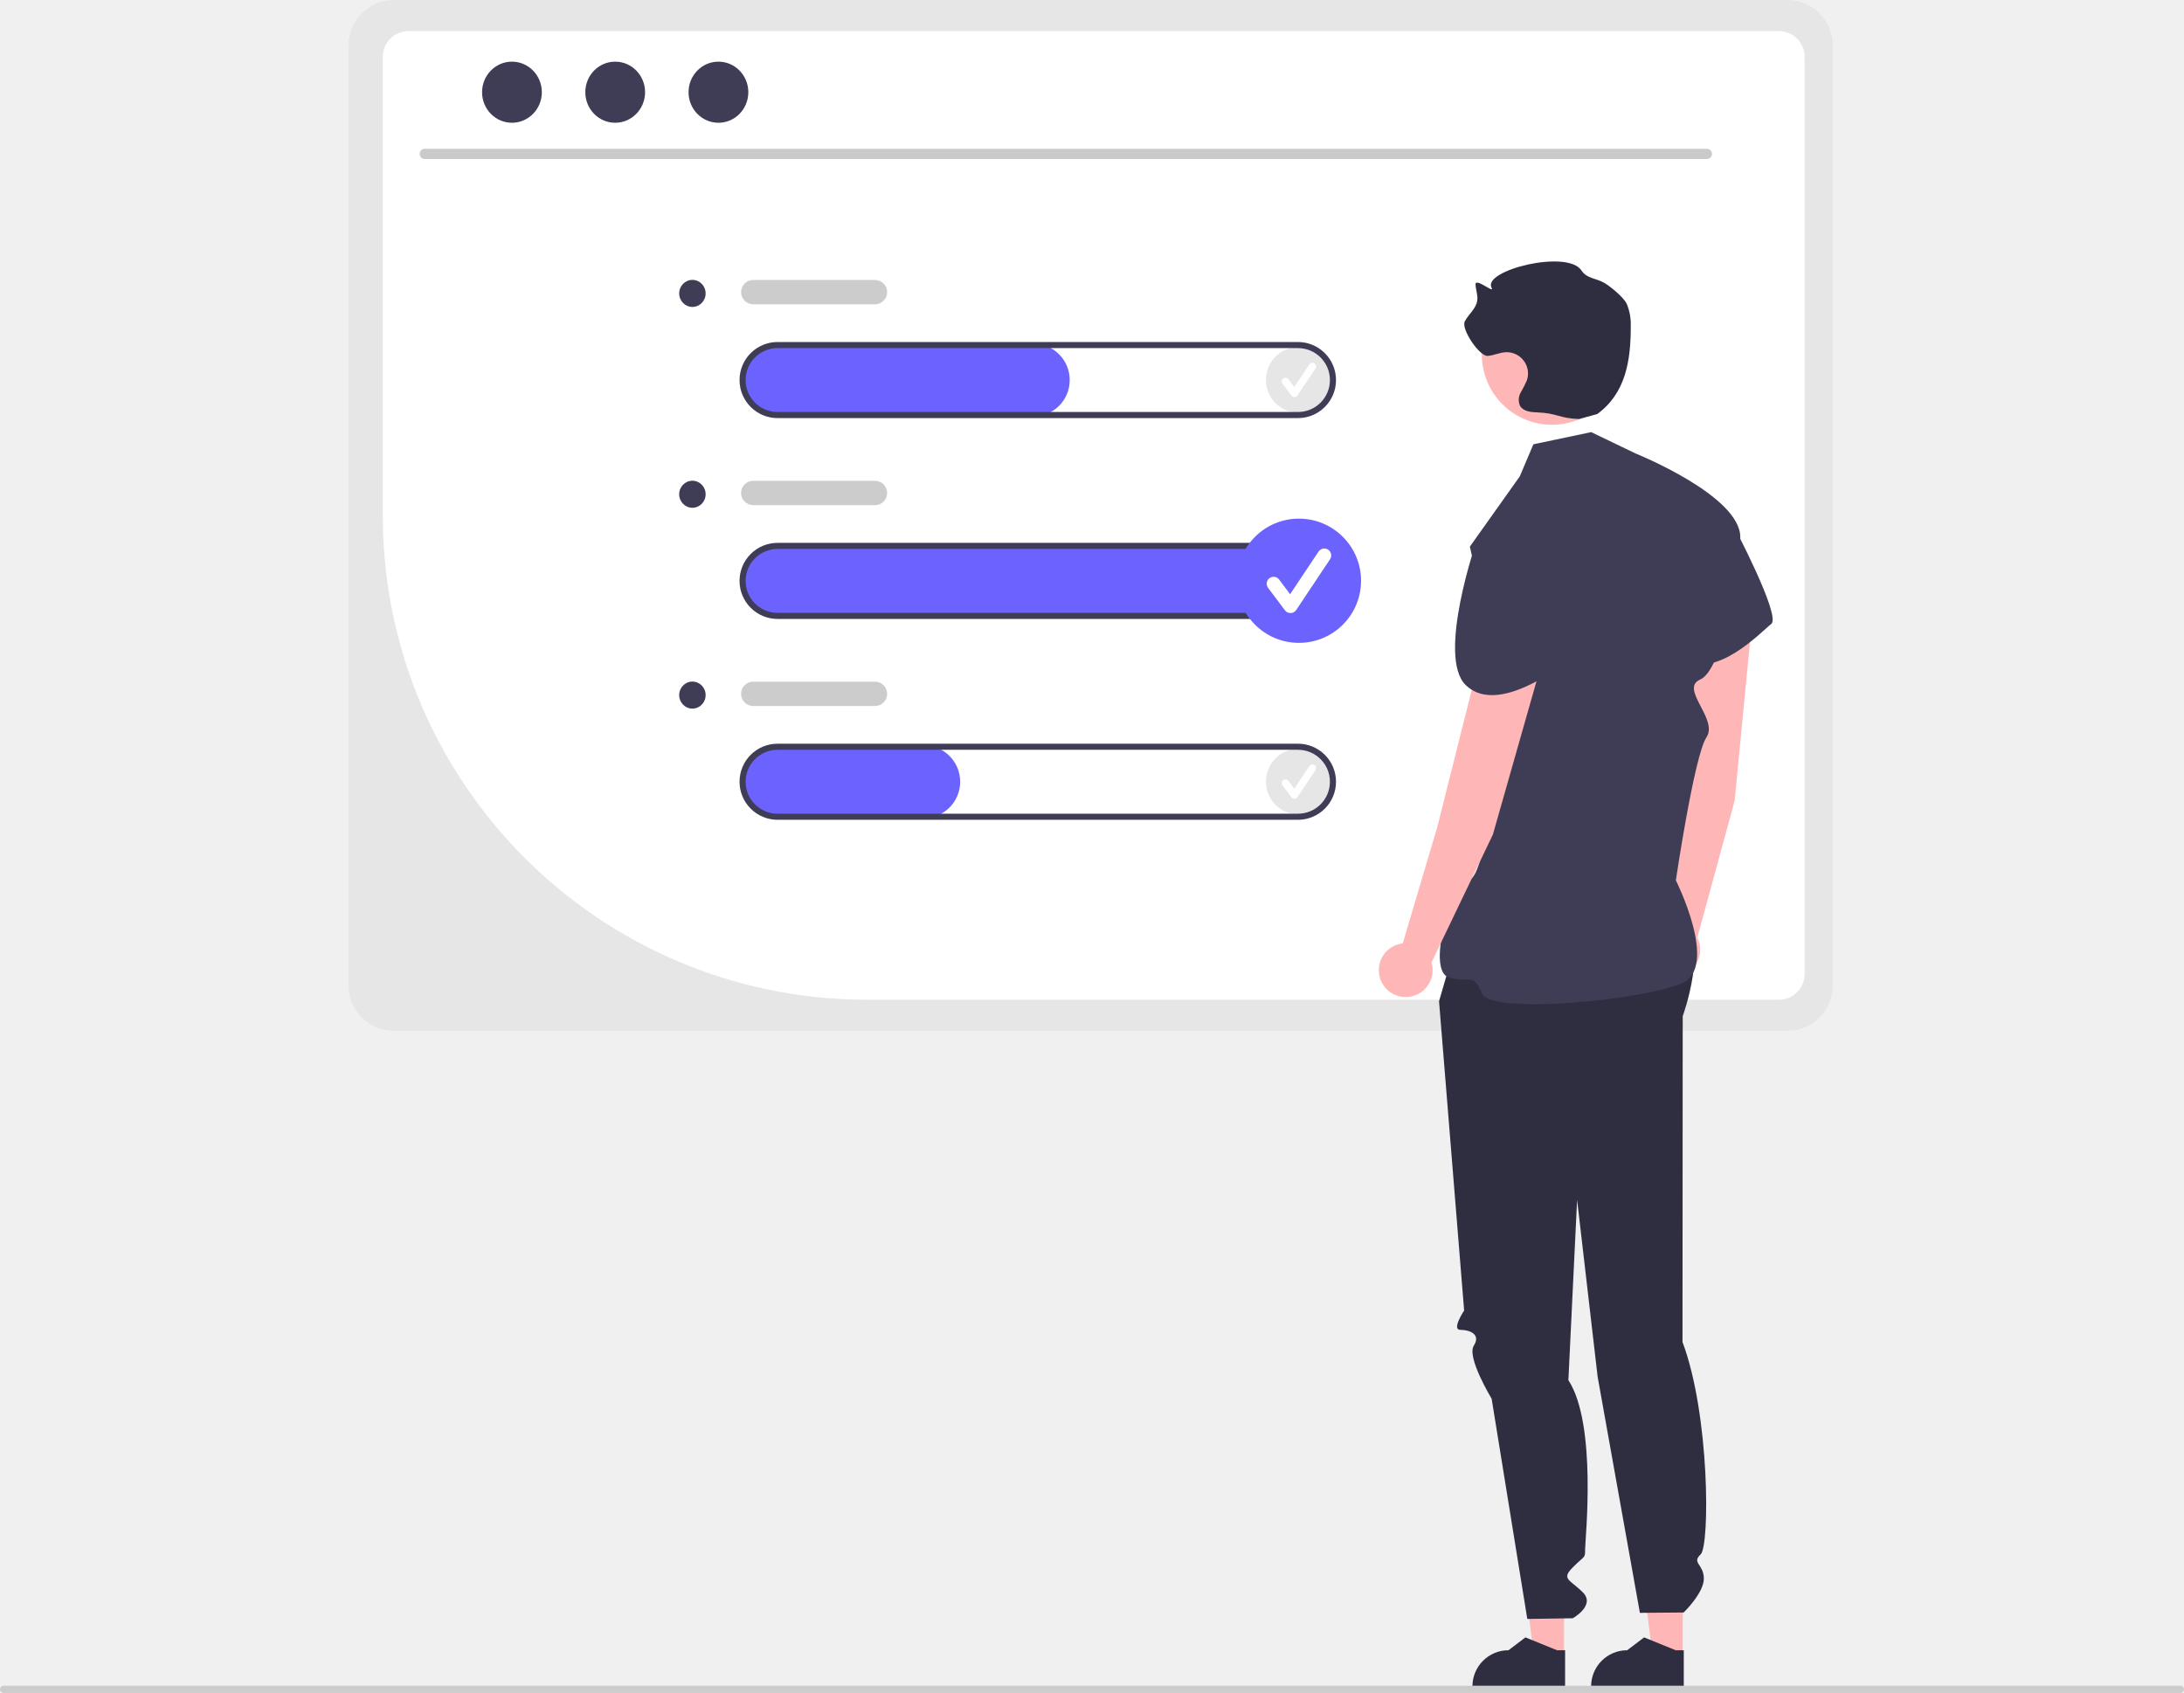
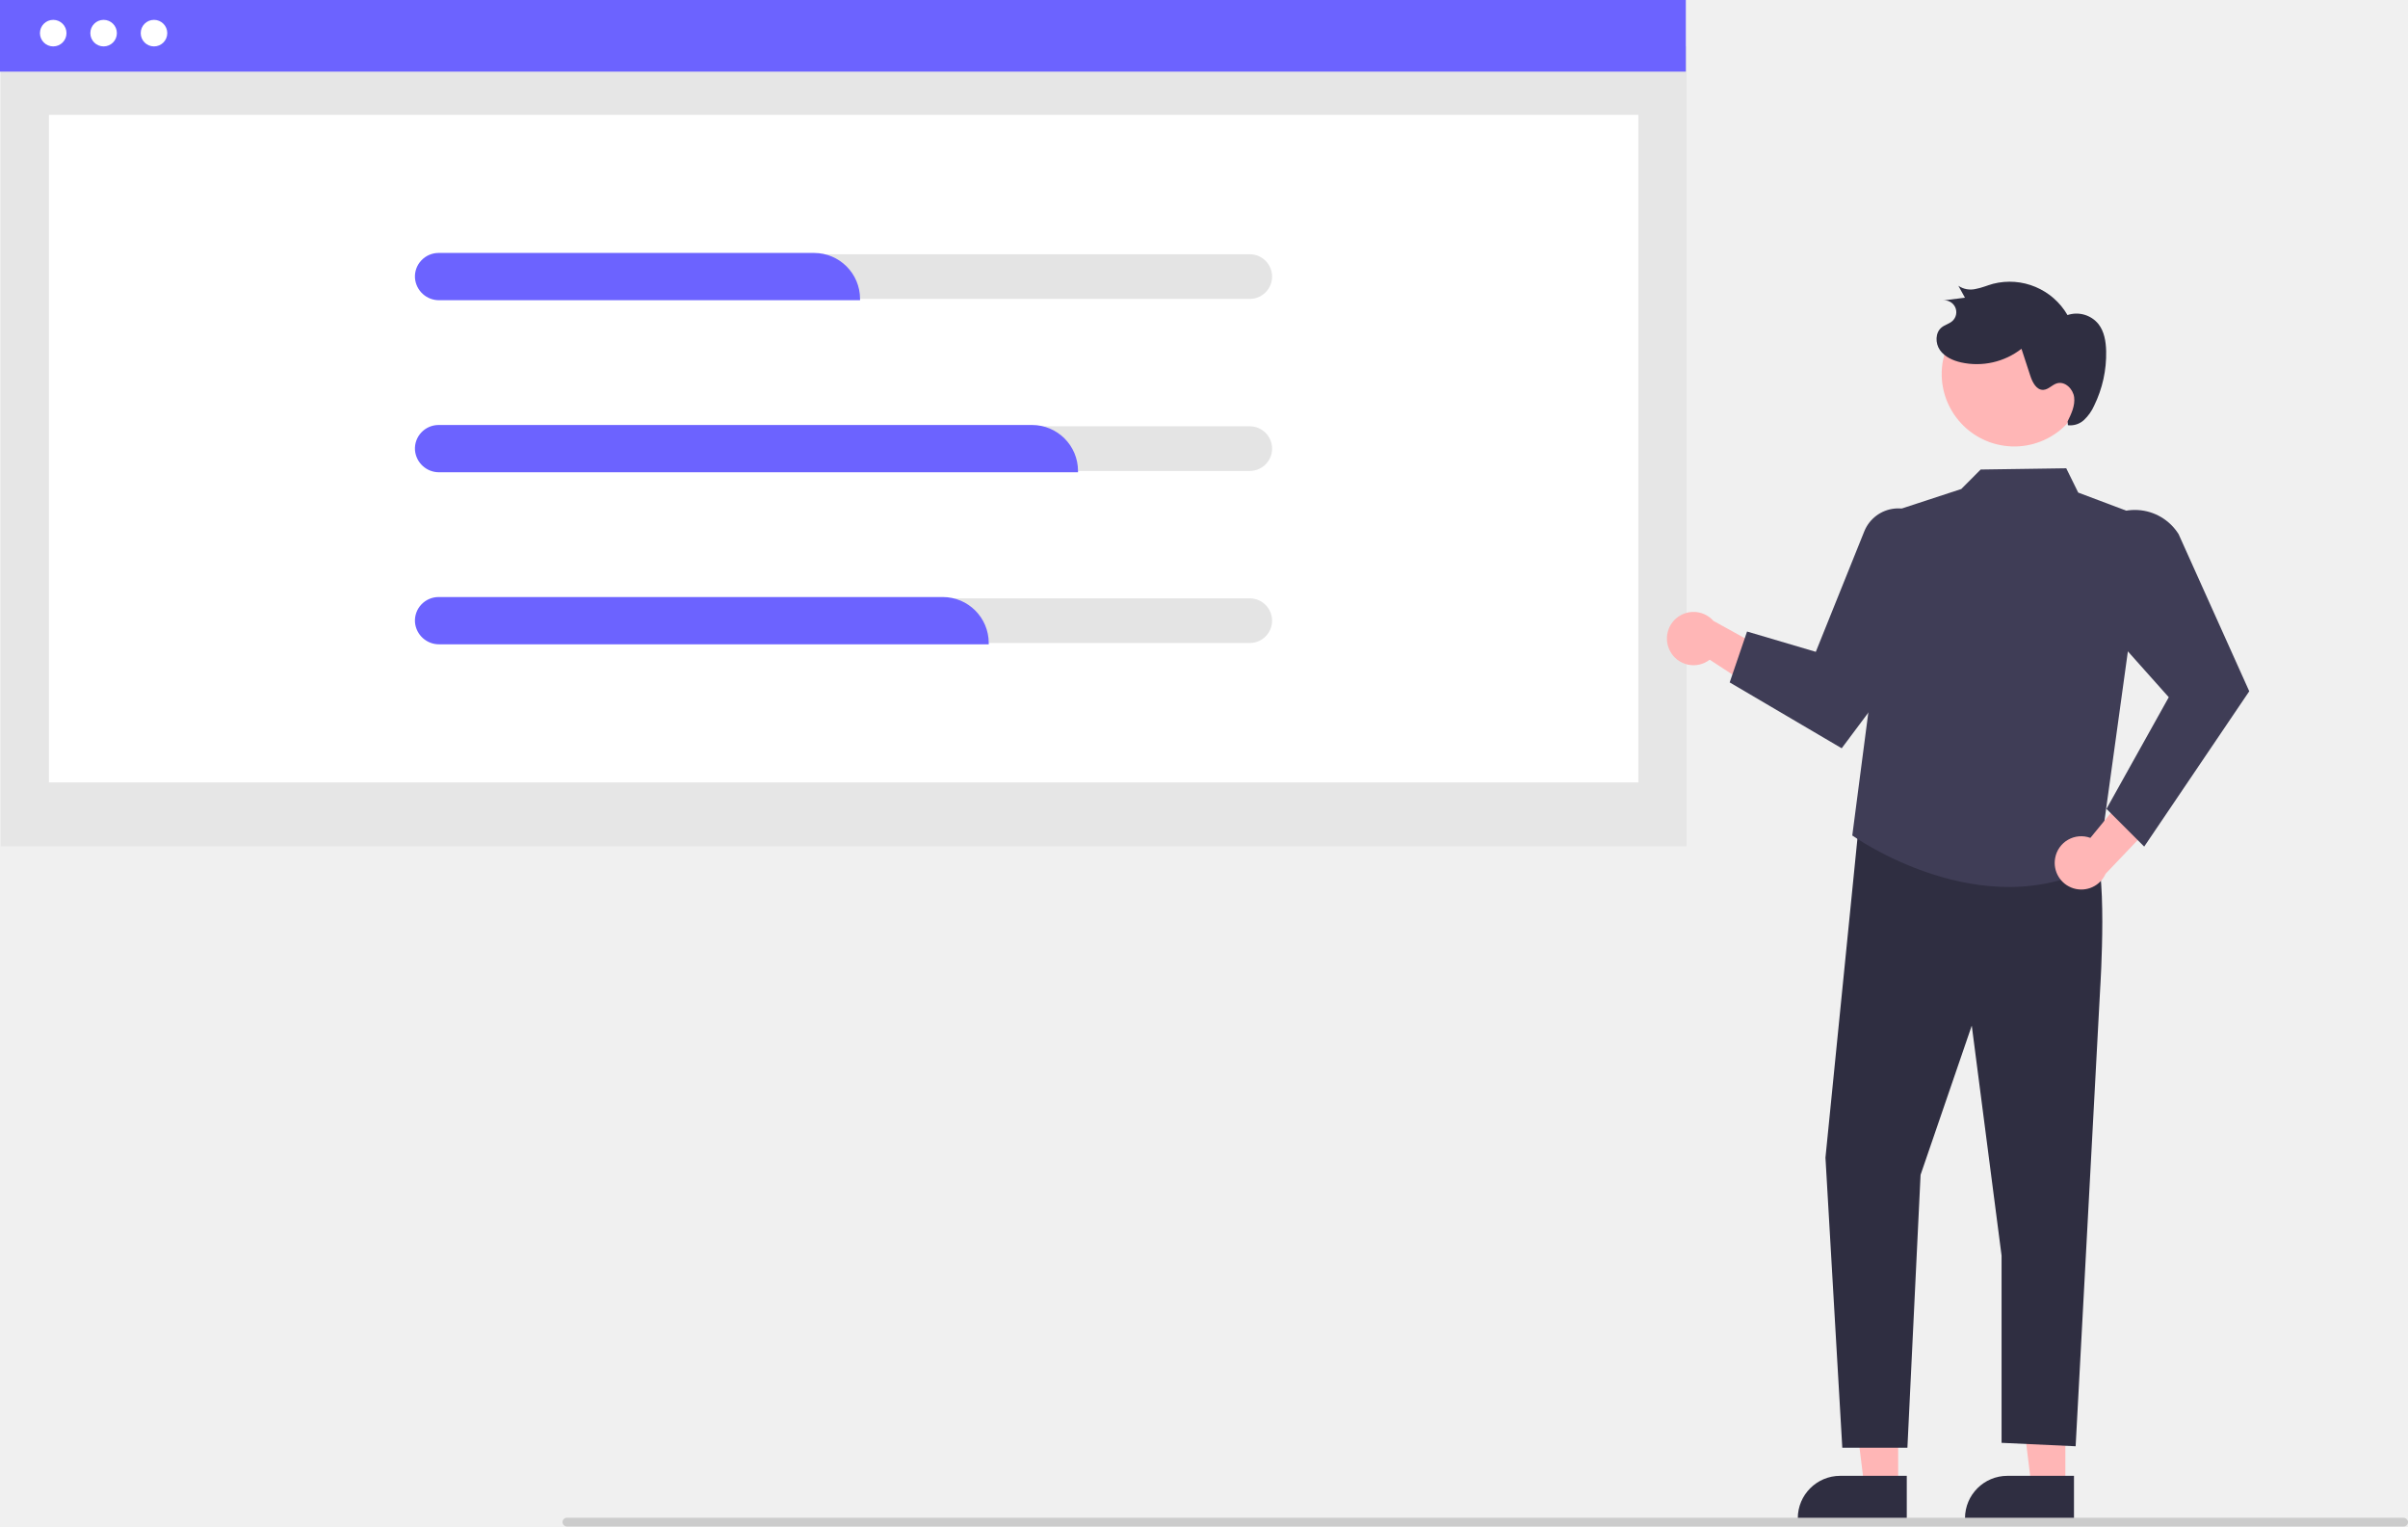
- <svg xmlns="http://www.w3.org/2000/svg" data-name="Layer 1" width="717.67" height="556.322" viewBox="0 0 717.67 556.322">
-   <path d="M338.564,710.879l7.71-12.39,1.54,7.08c.27,1.24.54,2.5.79,3.75,2.19-1.87,4.52-3.6,6.8-5.26q10.5-7.62,20.99-15.26l-2.19,12.7c-1.35,7.82-2.76,15.8-6.1,22.95-.37.81-.77,1.61-1.2,2.39h-32.54a10.486,10.486,0,0,1-.54-2.24.773.773,0,0,1-.01-.15C333.304,719.599,335.984,715.029,338.564,710.879Z" transform="translate(-241.165 -171.839)" fill="#f0f0f0" />
-   <path d="M828.559,171.839H370.562a14.868,14.868,0,0,0-14.844,14.844V495.741A14.858,14.858,0,0,0,370.562,510.585H828.559a14.858,14.858,0,0,0,14.844-14.844V186.683A14.868,14.868,0,0,0,828.559,171.839Z" transform="translate(-241.165 -171.839)" fill="#e6e6e6" />
-   <path d="M825.737,500.353H525.641A159.157,159.157,0,0,1,366.95,341.661v-151.146a8.456,8.456,0,0,1,8.438-8.455H825.737a8.456,8.456,0,0,1,8.438,8.455V491.914A8.448,8.448,0,0,1,825.737,500.353Z" transform="translate(-241.165 -171.839)" fill="#fff" />
-   <path d="M802.098,224.086H380.709a1.676,1.676,0,0,1,0-3.351H802.098a1.676,1.676,0,0,1,0,3.351Z" transform="translate(-241.165 -171.839)" fill="#cacaca" />
-   <ellipse cx="168.229" cy="30.3" rx="9.821" ry="10.04" fill="#3f3d56" />
-   <ellipse cx="202.155" cy="30.3" rx="9.821" ry="10.04" fill="#3f3d56" />
-   <ellipse cx="236.081" cy="30.3" rx="9.821" ry="10.04" fill="#3f3d56" />
-   <path d="M667.681,374.729H497.033a12.211,12.211,0,0,1-12.324-11.181,12.007,12.007,0,0,1,11.167-12.792q.402-.027.806-.028h171a12,12,0,0,1,0,24Z" transform="translate(-241.165 -171.839)" fill="#6c63ff" />
-   <circle cx="426.832" cy="124.841" r="10.841" fill="#e6e6e6" />
-   <path d="M666.518,302.323a1.206,1.206,0,0,1-.965-.482l-2.958-3.944a1.206,1.206,0,1,1,1.93-1.447l1.935,2.58,4.97-7.455a1.206,1.206,0,0,1,2.012,1.331l-.005.007-5.915,8.873a1.207,1.207,0,0,1-.97.537Z" transform="translate(-241.165 -171.839)" fill="#fff" />
-   <circle cx="426.832" cy="256.841" r="10.841" fill="#e6e6e6" />
-   <path d="M666.518,434.323a1.206,1.206,0,0,1-.965-.482l-2.958-3.944a1.206,1.206,0,1,1,1.93-1.447l1.935,2.58,4.97-7.455a1.206,1.206,0,0,1,2.012,1.331l-.005.007-5.915,8.873a1.207,1.207,0,0,1-.97.537Z" transform="translate(-241.165 -171.839)" fill="#fff" />
-   <path d="M580.681,308.729H497.033a12.211,12.211,0,0,1-12.324-11.181,12.007,12.007,0,0,1,11.167-12.792q.402-.027.806-.028h84a12,12,0,0,1,0,24Z" transform="translate(-241.165 -171.839)" fill="#6c63ff" />
-   <path d="M667.681,309.229h-171a12.5,12.5,0,0,1,0-25h171a12.5,12.5,0,0,1,0,25Zm-171-23a10.5,10.5,0,0,0,0,21h171a10.5,10.5,0,0,0,0-21Z" transform="translate(-241.165 -171.839)" fill="#3f3d56" />
-   <path d="M667.681,375.229h-171a12.5,12.5,0,0,1,0-25h171a12.5,12.5,0,0,1,0,25Zm-171-23a10.5,10.5,0,0,0,0,21h171a10.5,10.5,0,0,0,0-21Z" transform="translate(-241.165 -171.839)" fill="#3f3d56" />
-   <path d="M544.681,440.729H497.033a12.211,12.211,0,0,1-12.324-11.181,12.007,12.007,0,0,1,11.167-12.792q.402-.027.806-.028h48a12,12,0,0,1,0,24Z" transform="translate(-241.165 -171.839)" fill="#6c63ff" />
-   <path d="M667.681,441.229h-171a12.5,12.5,0,0,1,0-25h171a12.5,12.5,0,0,1,0,25Zm-171-23a10.5,10.5,0,0,0,0,21h171a10.5,10.5,0,0,0,0-21Z" transform="translate(-241.165 -171.839)" fill="#3f3d56" />
-   <path d="M528.682,271.839h-40a4,4,0,0,1,0-8h40a4,4,0,0,1,0,8Z" transform="translate(-241.165 -171.839)" fill="#ccc" />
-   <path d="M528.682,337.839h-40a4,4,0,0,1,0-8h40a4,4,0,0,1,0,8Z" transform="translate(-241.165 -171.839)" fill="#ccc" />
-   <path d="M528.682,403.839h-40a4,4,0,0,1,0-8h40a4,4,0,0,1,0,8Z" transform="translate(-241.165 -171.839)" fill="#ccc" />
-   <ellipse cx="227.528" cy="96.417" rx="4.346" ry="4.443" fill="#3f3d56" />
-   <ellipse cx="227.528" cy="162.417" rx="4.346" ry="4.443" fill="#3f3d56" />
-   <ellipse cx="227.528" cy="228.417" rx="4.346" ry="4.443" fill="#3f3d56" />
-   <polygon points="513.946 544.191 504.045 544.19 499.335 506 513.948 506.001 513.946 544.191" fill="#ffb6b6" />
-   <path d="M755.459,726.359l-30.447-.001v-.385a11.851,11.851,0,0,1,11.851-11.851h.001l5.562-4.219,10.377,4.22,2.658 0Z" transform="translate(-241.165 -171.839)" fill="#2f2e41" />
-   <polygon points="552.946 544.191 543.045 544.19 538.335 506 552.948 506.001 552.946 544.191" fill="#ffb6b6" />
-   <path d="M794.459,726.359l-30.447-.001v-.385a11.851,11.851,0,0,1,11.851-11.851h.001l5.562-4.219,10.377,4.22,2.658 0Z" transform="translate(-241.165 -171.839)" fill="#2f2e41" />
-   <path d="M721.039,476.839l-7,24,8.246,101.645s-4.246,6.355-1.246,6.355,6.847,1.409,4.423,5.205,5.86,17.421,5.86,17.421L743.039,703.839l14.929-.22s7.59-4.228,3.331-8.504-7.26-4.276-3.26-8.276,4-2.795,4-5.898,4.008-41.016-5.496-55.559l2.864-59.295,6.745,58.161,13.888,77.591,14.382-.118s6.643-6.403,6.63-11.142-4.104-5.133-1.058-7.936,3.046-45.866-5.954-69.803l.069-107.071s8.843-24.031-.113-33.48S721.039,476.839,721.039,476.839Z" transform="translate(-241.165 -171.839)" fill="#2f2e41" />
-   <path d="M811.18,434.965l6.029-62.449a10.127,10.127,0,0,0-8.98-11.01h0a10.127,10.127,0,0,0-11.169,8.964q-.029.267-.044.535L792.741,436.067l-4.263,39.424a8.837,8.837,0,1,0,10.425,4.466Z" transform="translate(-241.165 -171.839)" fill="#ffb6b6" />
-   <path d="M788.572,340.861l21.722,2.723s16.276,30.678,12.926,33.282-18.488,18.847-29.648,11.4S788.572,340.861,788.572,340.861Z" transform="translate(-241.165 -171.839)" fill="#3f3d56" />
-   <circle cx="509.998" cy="116.532" r="23.056" fill="#ffb6b6" />
-   <path d="M760.072,309.537c-6.616-.217-7.217-1.965-13.833-2.182-2.107-.069-4.593-.358-5.611-2.203a4.862,4.862,0,0,1,.247-4.328,39.517,39.517,0,0,0,2.038-4.009,7.003,7.003,0,0,0-6.938-9.232c-2.013.087-3.904,1.034-5.912,1.207-2.754.237-8.842-8.854-7.575-11.31,1.234-2.391,3.718-4.194,4.108-6.856.255-1.741-.463-3.471-.562-5.228-.146-2.605,6.458,3.269,5.248.957-2.966-5.671,24.988-12.701,29.59-5.598,1.72,2.655,4.785,2.474,7.518,4.068,1.791,1.045,6.312,4.65,7.34,6.897a17.494,17.494,0,0,1,1.309,7.239c.041,11.526-1.715,22.129-11.012,28.942" transform="translate(-241.165 -171.839)" fill="#2f2e41" />
-   <path d="M745.039,317.839l19-4,14.594,7.019s34.519,13.885,34.401,27.577-6.184,43.691-13.151,46.691,6.034,13,2.034,19-10.059,46.991-10.059,46.991,14.165,28.218,2.181,33.722-62.629,10.649-65.876,3.468-3.277-3.262-10.761-5.222.008-29.432,6.761-32.196,10.754-62.764,10.754-62.764l-10.754-46.654L740.571,328.378Z" transform="translate(-241.165 -171.839)" fill="#3f3d56" />
-   <path d="M731.732,446.078l17.166-60.346a10.127,10.127,0,0,0-6.853-12.446h0a10.127,10.127,0,0,0-12.6,6.808q-.077.257-.14.519l-15.909,63.231L702.109,481.859a8.837,8.837,0,1,0,9.452,6.269Z" transform="translate(-241.165 -171.839)" fill="#ffb6b6" />
-   <path d="M726.423,349.442l20.878,6.587s13.58,19.94,8.496,22.785-6.991,2.243-4.38,7.261,6.375,3.06,2.611,5.018-21.577,15.213-31.216,5.88S726.423,349.442,726.423,349.442Z" transform="translate(-241.165 -171.839)" fill="#3f3d56" />
-   <path d="M241.165,726.971a1.186,1.186,0,0,0,1.183,1.19H957.645a1.19,1.19,0,1,0,0-2.38H242.355a1.186,1.186,0,0,0-1.19,1.183Z" transform="translate(-241.165 -171.839)" fill="#ccc" />
-   <circle cx="426.832" cy="190.841" r="20.412" fill="#6c63ff" />
-   <path d="M665.213,373.304a2.27,2.27,0,0,1-1.816-.908l-5.569-7.425a2.271,2.271,0,0,1,3.633-2.724l3.643,4.857,9.357-14.036a2.271,2.271,0,0,1,3.788,2.505l-.009.014-11.137,16.706a2.272,2.272,0,0,1-1.826,1.01Z" transform="translate(-241.165 -171.839)" fill="#fff" />
+ <svg xmlns="http://www.w3.org/2000/svg" data-name="Layer 1" width="833.198" height="528.091" viewBox="0 0 833.198 528.091">
+   <path d="M982.472,697.446a50.794,50.794,0,0,1-13.59,12.63c-1.12.71-2.27,1.38-3.44,2H937.913c.33-.66.65-1.33.96-2a95.354,95.354,0,0,0-19.84-109.34c16.64,5.14,32.02,15.16,42.08,29.37a64.47,64.47,0,0,1,10.23,23,96.276,96.276,0,0,0-7.67-48.41c13.51,10.99,24.03,26.04,28.04,42.98C995.722,664.626,992.813,683.436,982.472,697.446Z" transform="translate(-183.4009 -185.9544)" fill="#f0f0f0" />
+   <rect id="fac751cd-b664-4a0e-b706-350582cb8c67" data-name="Rectangle 62" x="0.249" y="15.992" width="583.32" height="276.796" fill="#e6e6e6" />
+   <rect id="b0a7358e-9afd-471d-acfb-61846d6783eb" data-name="Rectangle 75" x="16.929" y="39.728" width="549.961" height="230.939" fill="#fff" />
+   <rect id="aa5ec1a1-4b89-4940-b1f9-b3733c9113eb" data-name="Rectangle 80" width="583.32" height="24.781" fill="#6c63ff" />
+   <circle id="a831dd22-f8fd-444c-85ba-25496ec291a0" data-name="Ellipse 90" cx="18.415" cy="11.462" r="4.593" fill="#fff" />
+   <circle id="ab3fc2d7-64e4-43ea-beb6-48f9ffc9306c" data-name="Ellipse 91" cx="35.849" cy="11.462" r="4.593" fill="#fff" />
+   <circle id="f523c68b-6151-4f09-81f5-322621decd8f" data-name="Ellipse 92" cx="53.284" cy="11.462" r="4.593" fill="#fff" />
+   <path d="M615.925,273.911H335.15a7.724,7.724,0,1,0,0,15.447H615.925a7.724,7.724,0,0,0,0-15.447Z" transform="translate(-183.4009 -185.9544)" fill="#e4e4e4" />
+   <path d="M615.925,333.428H335.15a7.724,7.724,0,1,0,0,15.447H615.925a7.724,7.724,0,0,0,0-15.447Z" transform="translate(-183.4009 -185.9544)" fill="#e4e4e4" />
+   <path d="M615.925,392.945H335.15a7.724,7.724,0,0,0,0,15.447H615.925a7.724,7.724,0,0,0,0-15.447Z" transform="translate(-183.4009 -185.9544)" fill="#e4e4e4" />
+   <path d="M480.989,289.813H335.419a8.339,8.339,0,0,1-8.429-7.626,8.11,8.11,0,0,1,2.19-6.138,8.208,8.208,0,0,1,5.97-2.592H465.088a15.92,15.92,0,0,1,15.902,15.902Z" transform="translate(-183.4009 -185.9544)" fill="#6c63ff" />
+   <path d="M556.408,349.33H335.419a8.339,8.339,0,0,1-8.429-7.626,8.11,8.11,0,0,1,2.19-6.138,8.208,8.208,0,0,1,5.97-2.592H540.506A15.92,15.92,0,0,1,556.408,348.875Z" transform="translate(-183.4009 -185.9544)" fill="#6c63ff" />
+   <path d="M525.514,408.847H335.419a8.339,8.339,0,0,1-8.429-7.626,8.11,8.11,0,0,1,2.19-6.138,8.208,8.208,0,0,1,5.97-2.592H509.612a15.92,15.92,0,0,1,15.902,15.902Z" transform="translate(-183.4009 -185.9544)" fill="#6c63ff" />
+   <path d="M761.253,411.172a9.159,9.159,0,0,0,13.72,2.995l27.258,17.784-.083-16.913-25.872-14.295a9.208,9.208,0,0,0-15.023,10.428Z" transform="translate(-183.4009 -185.9544)" fill="#ffb6b6" />
+   <polygon points="714.639 514.364 702.945 514.364 697.381 469.257 714.641 469.258 714.639 514.364" fill="#ffb6b6" />
+   <path d="M901.022,711.654l-37.707-.001v-.477a14.678,14.678,0,0,1,14.677-14.677h.001l23.03.001Z" transform="translate(-183.4009 -185.9544)" fill="#2f2e41" />
+   <polygon points="656.783 514.364 645.089 514.364 639.526 469.257 656.785 469.258 656.783 514.364" fill="#ffb6b6" />
+   <path d="M843.167,711.654l-37.707-.001v-.477a14.678,14.678,0,0,1,14.677-14.677h.001l23.03.001Z" transform="translate(-183.4009 -185.9544)" fill="#2f2e41" />
+   <path d="M826.686,470.144l-11.653,116.278L820.86,686.79h22.527l4.554-94.411,17.716-51.625,10.312,79.557v64.776l25.628,1.186,8.505-158.6s2.889-44.36-2.876-49.796S826.686,470.144,826.686,470.144Z" transform="translate(-183.4009 -185.9544)" fill="#2f2e41" />
+   <path d="M926.042,365.222l-23.551-8.866-4.145-8.405-29.608.43-6.708,6.739L838.973,362.674,824.314,474.984s45.124,32.25,85.177,9.967Z" transform="translate(-183.4009 -185.9544)" fill="#3f3d56" />
+   <path d="M781.896,422.027l38.753,22.784,32.291-43.193V374.525a12.659,12.659,0,0,0-2.127-7.036,12.699,12.699,0,0,0-22.352,2.294l-16.77,41.667-23.786-7.028Z" transform="translate(-183.4009 -185.9544)" fill="#3f3d56" />
+   <path d="M894.508,482.788a9.159,9.159,0,0,1,12.187-6.979l20.656-25.152,5.002,16.156L911.971,488.221a9.208,9.208,0,0,1-17.462-5.433Z" transform="translate(-183.4009 -185.9544)" fill="#ffb6b6" />
+   <path d="M925.318,478.827,912.265,465.774l21.557-38.626-31.265-35.044,1.805-14.138a17.867,17.867,0,0,1,3.768-8.895h0a17.87,17.87,0,0,1,29.095,1.663l24.445,54.355-.122.181Z" transform="translate(-183.4009 -185.9544)" fill="#3f3d56" />
+   <path d="M905.221,318.773a25.105,25.105,0,0,1-49.751-6.771l.049-.356a25.105,25.105,0,0,1,49.694,7.126Z" transform="translate(-183.4009 -185.9544)" fill="#ffb6b6" />
+   <path d="M898.832,331.704c1.289-2.619,2.614-5.43,2.251-8.327s-3.203-5.665-5.992-4.804c-1.668.515-2.928,2.162-4.672,2.246-2.399.116-3.774-2.629-4.521-4.912l-3.041-9.297a25.154,25.154,0,0,1-20.891,4.721c-2.823-.646-5.676-1.904-7.332-4.28s-1.646-6.062.625-7.858c1.114-.881,2.596-1.216,3.661-2.156a4.102,4.102,0,0,0-3.276-7.139l7.657-.957-2.281-4.126a7.535,7.535,0,0,0,5.992,1.099c2.06-.371,4-1.219,6.016-1.785A23.152,23.152,0,0,1,898.782,294.944a9.802,9.802,0,0,1,10.687,3.086c2.05,2.602,2.607,6.073,2.687,9.384a40.714,40.714,0,0,1-4.15,18.86,15.451,15.451,0,0,1-3.487,4.946,6.978,6.978,0,0,1-5.601,1.832" transform="translate(-183.4009 -185.9544)" fill="#2f2e41" />
+   <path d="M1015.073,714.046l-635.448,0a1.567,1.567,0,0,1-1.539-1.134,1.529,1.529,0,0,1,1.477-1.919l635.385,0a1.615,1.615,0,0,1,1.616,1.194A1.528,1.528,0,0,1,1015.073,714.046Z" transform="translate(-183.4009 -185.9544)" fill="#ccc" />
</svg>
